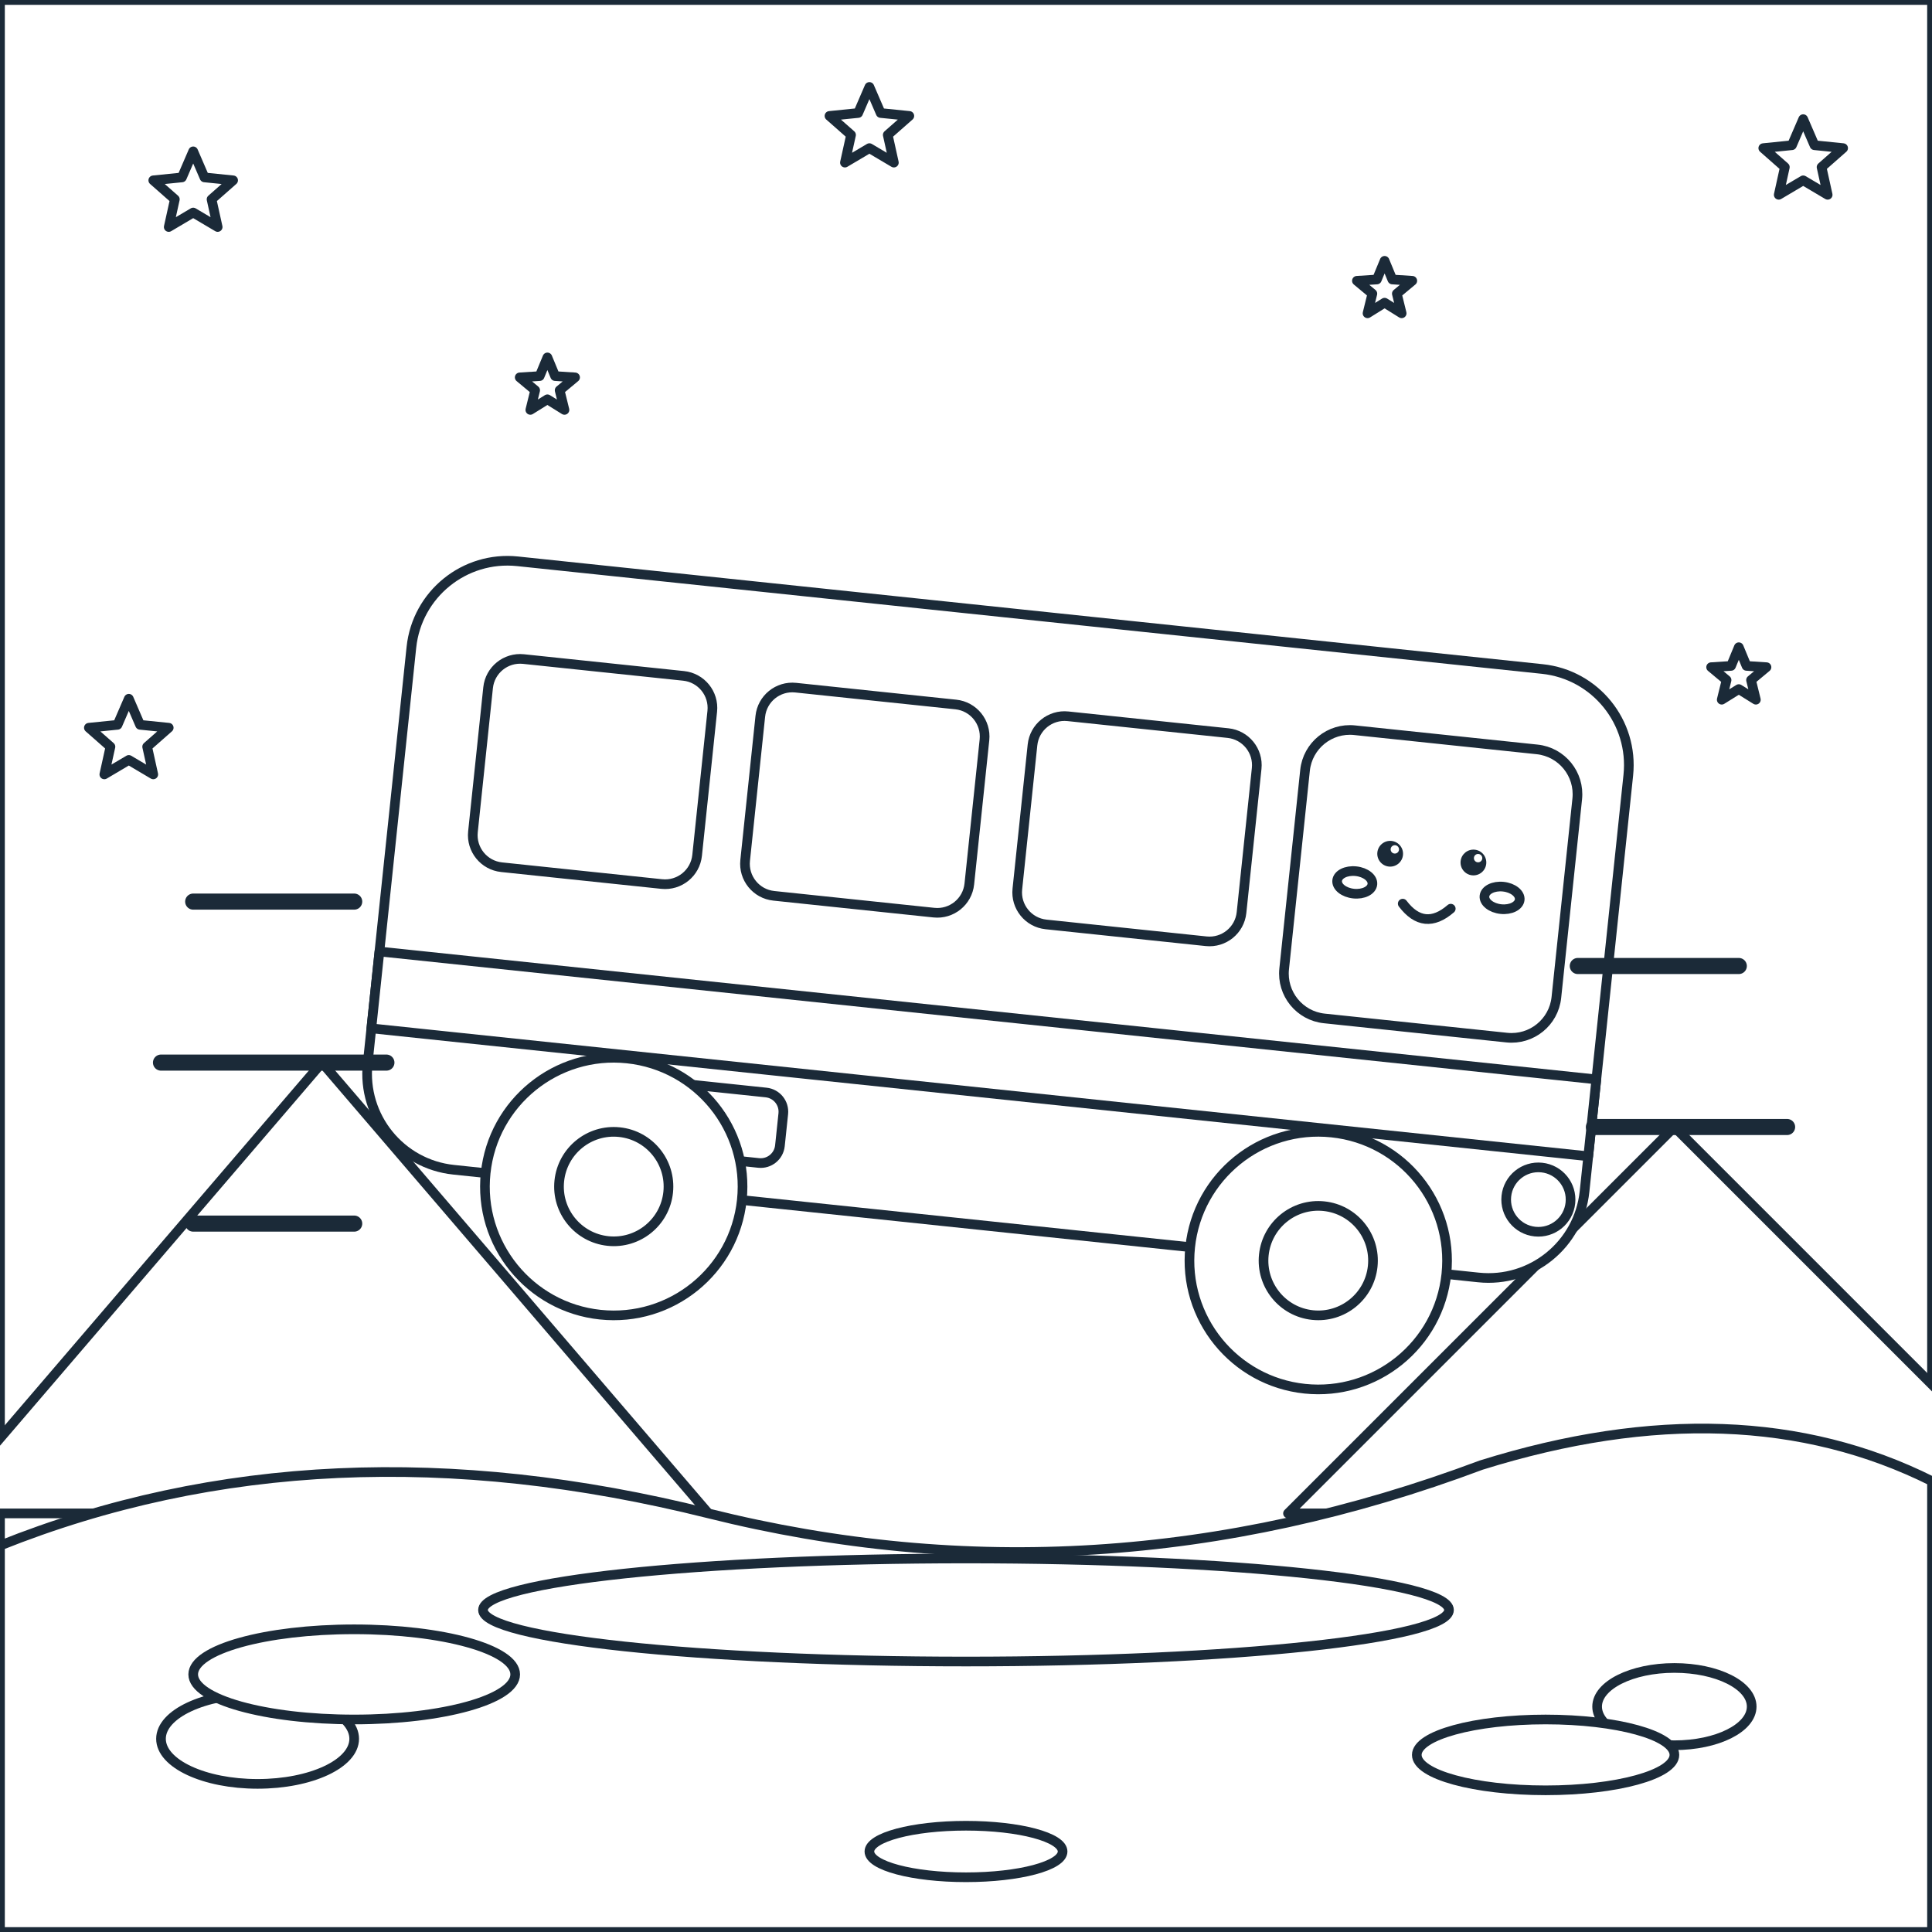
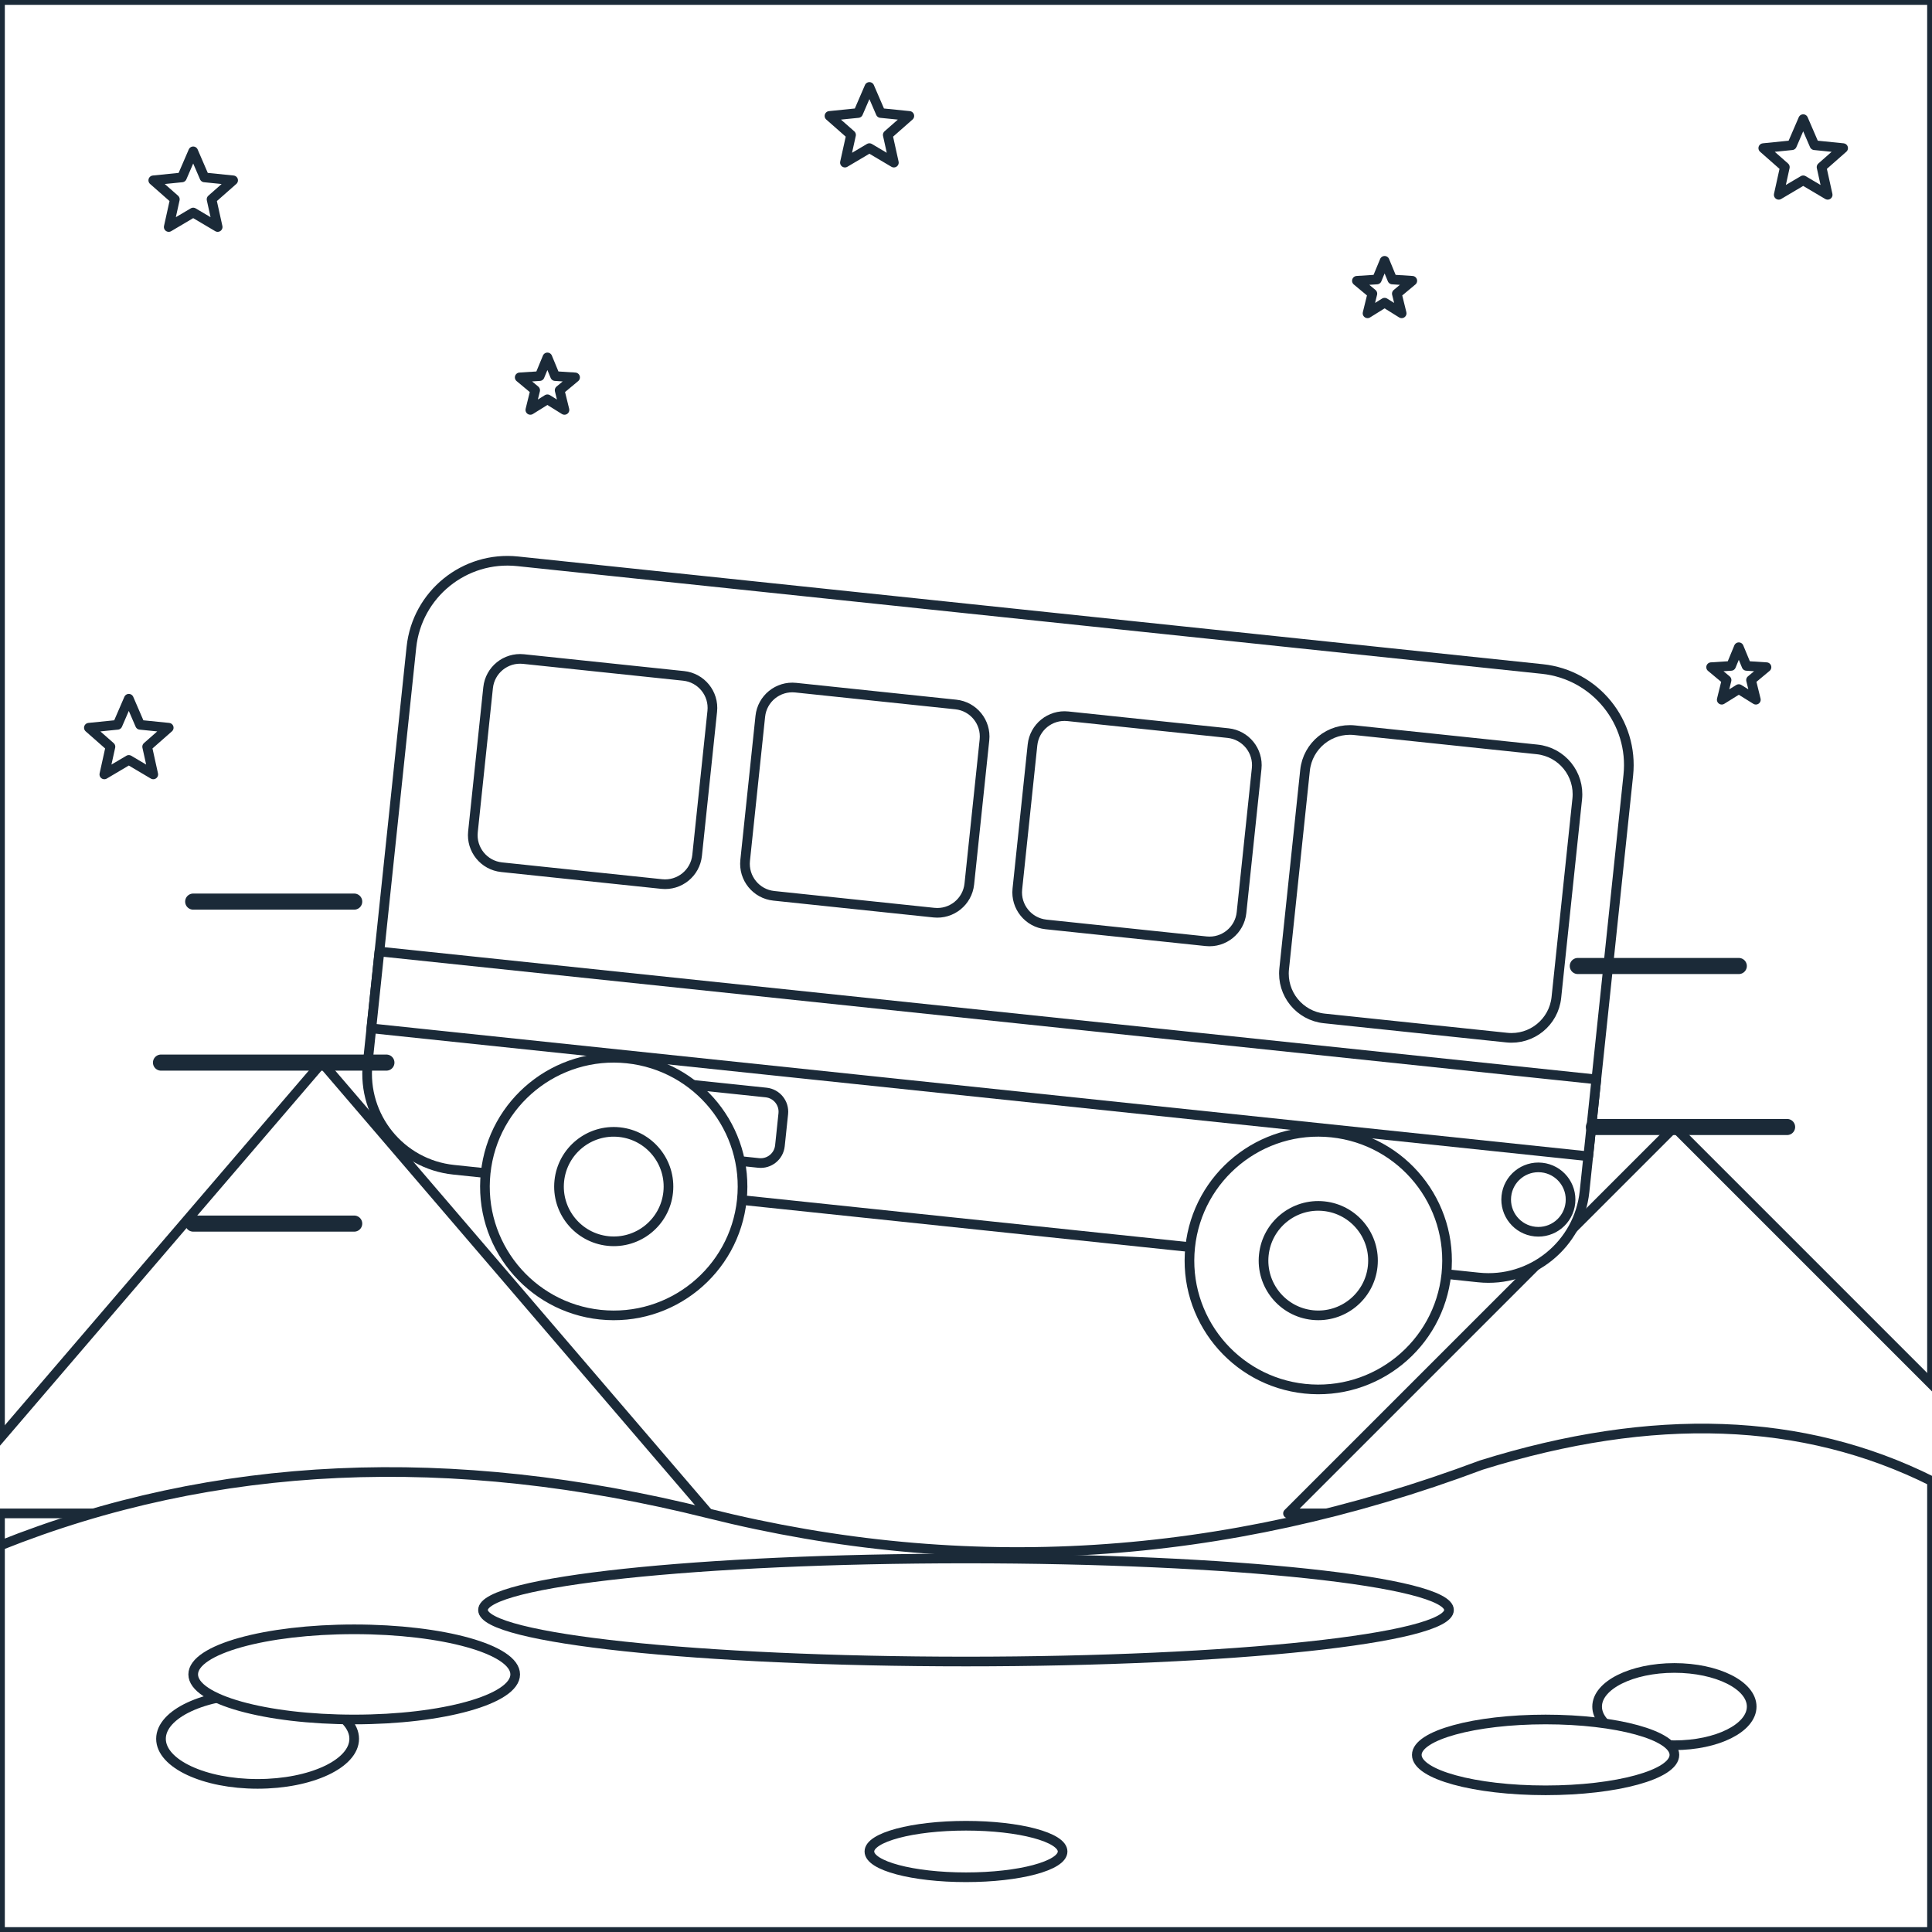
<svg xmlns="http://www.w3.org/2000/svg" viewBox="0 0 600 600" data-picture="xe-buyt-vu-tru--nhun-nhay-hanh-tinh-la">
  <g class="scene-back">
    <rect x="0" y="0" width="600" height="600" rx="0" id="r-nen-troi" data-region="nen-troi" class="region" fill="#FFFFFF" stroke="#1B2A38" stroke-width="3" stroke-linejoin="round" />
    <polygon points="60,47 63.5,55.1 72.4,56 65.7,61.9 67.6,70.5 60,66 52.4,70.5 54.3,61.9 47.6,56 56.5,55.1" id="r-sao-1" data-region="sao-1" class="region" fill="#FFFFFF" stroke="#1B2A38" stroke-width="3" stroke-linejoin="round" />
    <polygon points="170,111 172.4,116.8 178.6,117.2 173.8,121.2 175.3,127.3 170,124 164.7,127.3 166.2,121.2 161.4,117.2 167.6,116.8" id="r-sao-2" data-region="sao-2" class="region" fill="#FFFFFF" stroke="#1B2A38" stroke-width="3" stroke-linejoin="round" />
    <polygon points="270,27 273.5,35.1 282.4,36 275.7,41.9 277.6,50.5 270,46 262.4,50.5 264.3,41.9 257.6,36 266.5,35.1" id="r-sao-3" data-region="sao-3" class="region" fill="#FFFFFF" stroke="#1B2A38" stroke-width="3" stroke-linejoin="round" />
    <polygon points="430,81 432.4,86.8 438.6,87.2 433.8,91.2 435.3,97.3 430,94 424.7,97.3 426.2,91.2 421.4,87.2 427.6,86.8" id="r-sao-4" data-region="sao-4" class="region" fill="#FFFFFF" stroke="#1B2A38" stroke-width="3" stroke-linejoin="round" />
    <polygon points="560,37 563.5,45.1 572.4,46 565.7,51.9 567.6,60.5 560,56 552.4,60.5 554.3,51.9 547.6,46 556.5,45.1" id="r-sao-5" data-region="sao-5" class="region" fill="#FFFFFF" stroke="#1B2A38" stroke-width="3" stroke-linejoin="round" />
    <polygon points="540,201 542.4,206.8 548.6,207.2 543.8,211.2 545.3,217.3 540,214 534.7,217.3 536.2,211.2 531.4,207.2 537.6,206.8" id="r-sao-6" data-region="sao-6" class="region" fill="#FFFFFF" stroke="#1B2A38" stroke-width="3" stroke-linejoin="round" />
    <polygon points="40,217 43.5,225.1 52.4,226 45.7,231.9 47.6,240.5 40,236 32.4,240.5 34.3,231.9 27.6,226 36.5,225.1" id="r-sao-7" data-region="sao-7" class="region" fill="#FFFFFF" stroke="#1B2A38" stroke-width="3" stroke-linejoin="round" />
    <polygon points="-20,470 100,330 220,470" id="r-nui-hoa-1" data-region="nui-hoa-1" class="region" fill="#FFFFFF" stroke="#1B2A38" stroke-width="3" stroke-linejoin="round" />
    <polygon points="400,470 520,350 640,470" id="r-nui-hoa-2" data-region="nui-hoa-2" class="region" fill="#FFFFFF" stroke="#1B2A38" stroke-width="3" stroke-linejoin="round" />
    <path d="M 0 480 Q 100 440 220 470 Q 340 500 460 455 Q 540 430 600 460 L 600 600 L 0 600 Z" id="r-nen-dat" data-region="nen-dat" class="region" fill="#FFFFFF" stroke="#1B2A38" stroke-width="3" stroke-linejoin="round" />
    <ellipse cx="80" cy="540" rx="30" ry="14" id="r-da-do-1" data-region="da-do-1" class="region" fill="#FFFFFF" stroke="#1B2A38" stroke-width="3" stroke-linejoin="round" />
    <ellipse cx="520" cy="530" rx="24" ry="12" id="r-da-do-2" data-region="da-do-2" class="region" fill="#FFFFFF" stroke="#1B2A38" stroke-width="3" stroke-linejoin="round" />
    <ellipse cx="110" cy="520" rx="50" ry="14" id="r-mieng-ho-1" data-region="mieng-ho-1" class="region" fill="#FFFFFF" stroke="#1B2A38" stroke-width="3" stroke-linejoin="round" />
    <ellipse cx="480" cy="545" rx="40" ry="11" id="r-mieng-ho-2" data-region="mieng-ho-2" class="region" fill="#FFFFFF" stroke="#1B2A38" stroke-width="3" stroke-linejoin="round" />
    <ellipse cx="300" cy="575" rx="30" ry="8" id="r-mieng-ho-3" data-region="mieng-ho-3" class="region" fill="#FFFFFF" stroke="#1B2A38" stroke-width="3" stroke-linejoin="round" />
    <ellipse cx="300" cy="500" rx="150" ry="16" id="r-bong-xe-buyt" data-region="bong-xe-buyt" class="region" fill="#FFFFFF" stroke="#1B2A38" stroke-width="3" stroke-linejoin="round" />
  </g>
  <g id="subject" class="subject anim-drive" transform="translate(0 -60) translate(300 440) scale(1) rotate(6) translate(-300 -440)">
    <rect x="110" y="250" width="380" height="190" rx="30" id="r-than-xe" data-region="than-xe" class="region" fill="#FFFFFF" stroke="#1B2A38" stroke-width="3" stroke-linejoin="round" />
    <rect x="110" y="375" width="380" height="24" rx="0" id="r-soc" data-region="soc" class="region" fill="#FFFFFF" stroke="#1B2A38" stroke-width="3" stroke-linejoin="round" />
    <rect x="135" y="280" width="70" height="65" rx="10" id="r-cua-so-1" data-region="cua-so-1" class="region" fill="#FFFFFF" stroke="#1B2A38" stroke-width="3" stroke-linejoin="round" />
    <rect x="220" y="280" width="70" height="65" rx="10" id="r-cua-so-2" data-region="cua-so-2" class="region" fill="#FFFFFF" stroke="#1B2A38" stroke-width="3" stroke-linejoin="round" />
    <rect x="305" y="280" width="70" height="65" rx="10" id="r-cua-so-3" data-region="cua-so-3" class="region" fill="#FFFFFF" stroke="#1B2A38" stroke-width="3" stroke-linejoin="round" />
    <rect x="390" y="275" width="85" height="90" rx="14" id="r-kinh-lai" data-region="kinh-lai" class="region" fill="#FFFFFF" stroke="#1B2A38" stroke-width="3" stroke-linejoin="round" />
    <ellipse cx="476" cy="414" rx="10" ry="10" id="r-den-truoc" data-region="den-truoc" class="region" fill="#FFFFFF" stroke="#1B2A38" stroke-width="3" stroke-linejoin="round" />
    <rect x="180" y="406" width="60" height="22" rx="6" id="r-bien-so" data-region="bien-so" class="region" fill="#FFFFFF" stroke="#1B2A38" stroke-width="3" stroke-linejoin="round" />
    <ellipse cx="190" cy="440" rx="40" ry="40" id="r-banh-sau" data-region="banh-sau" class="region" fill="#FFFFFF" stroke="#1B2A38" stroke-width="3" stroke-linejoin="round" />
    <ellipse cx="190" cy="440" rx="17" ry="17" id="r-mam-sau" data-region="mam-sau" class="region" fill="#FFFFFF" stroke="#1B2A38" stroke-width="3" stroke-linejoin="round" />
    <ellipse cx="410" cy="440" rx="40" ry="40" id="r-banh-truoc" data-region="banh-truoc" class="region" fill="#FFFFFF" stroke="#1B2A38" stroke-width="3" stroke-linejoin="round" />
    <ellipse cx="410" cy="440" rx="17" ry="17" id="r-mam-truoc" data-region="mam-truoc" class="region" fill="#FFFFFF" stroke="#1B2A38" stroke-width="3" stroke-linejoin="round" />
-     <g class="deco" pointer-events="none">
-       <circle cx="419" cy="312" r="4" fill="#1B2A38" />
-     </g>
-     <g class="deco" pointer-events="none">
-       <circle cx="445" cy="312" r="4" fill="#1B2A38" />
-     </g>
-     <g class="deco" pointer-events="none">
-       <circle cx="420.3" cy="310.5" r="1.3" fill="#FFFFFF" />
-     </g>
-     <g class="deco" pointer-events="none">
-       <circle cx="446.3" cy="310.5" r="1.3" fill="#FFFFFF" />
-     </g>
-     <ellipse cx="409" cy="322" rx="5.5" ry="3.5" id="r-ma-trai" data-region="ma-trai" class="region" fill="#FFFFFF" stroke="#1B2A38" stroke-width="3" stroke-linejoin="round" />
-     <ellipse cx="455" cy="322" rx="5.5" ry="3.5" id="r-ma-phai" data-region="ma-phai" class="region" fill="#FFFFFF" stroke="#1B2A38" stroke-width="3" stroke-linejoin="round" />
-     <g class="deco" pointer-events="none">
-       <path d="M 424.5 327 Q 432 335 439.5 327" fill="none" stroke="#1B2A38" stroke-width="3" stroke-linecap="round" stroke-linejoin="round" />
-     </g>
  </g>
  <g class="scene-front">
    <g class="deco" pointer-events="none">
      <path d="M 110 280 L 60 280 M 120 330 L 50 330 M 110 380 L 60 380 M 490 300 L 540 300 M 495 350 L 555 350" fill="none" stroke="#1B2A38" stroke-width="5" stroke-linecap="round" stroke-linejoin="round" />
    </g>
  </g>
</svg>
